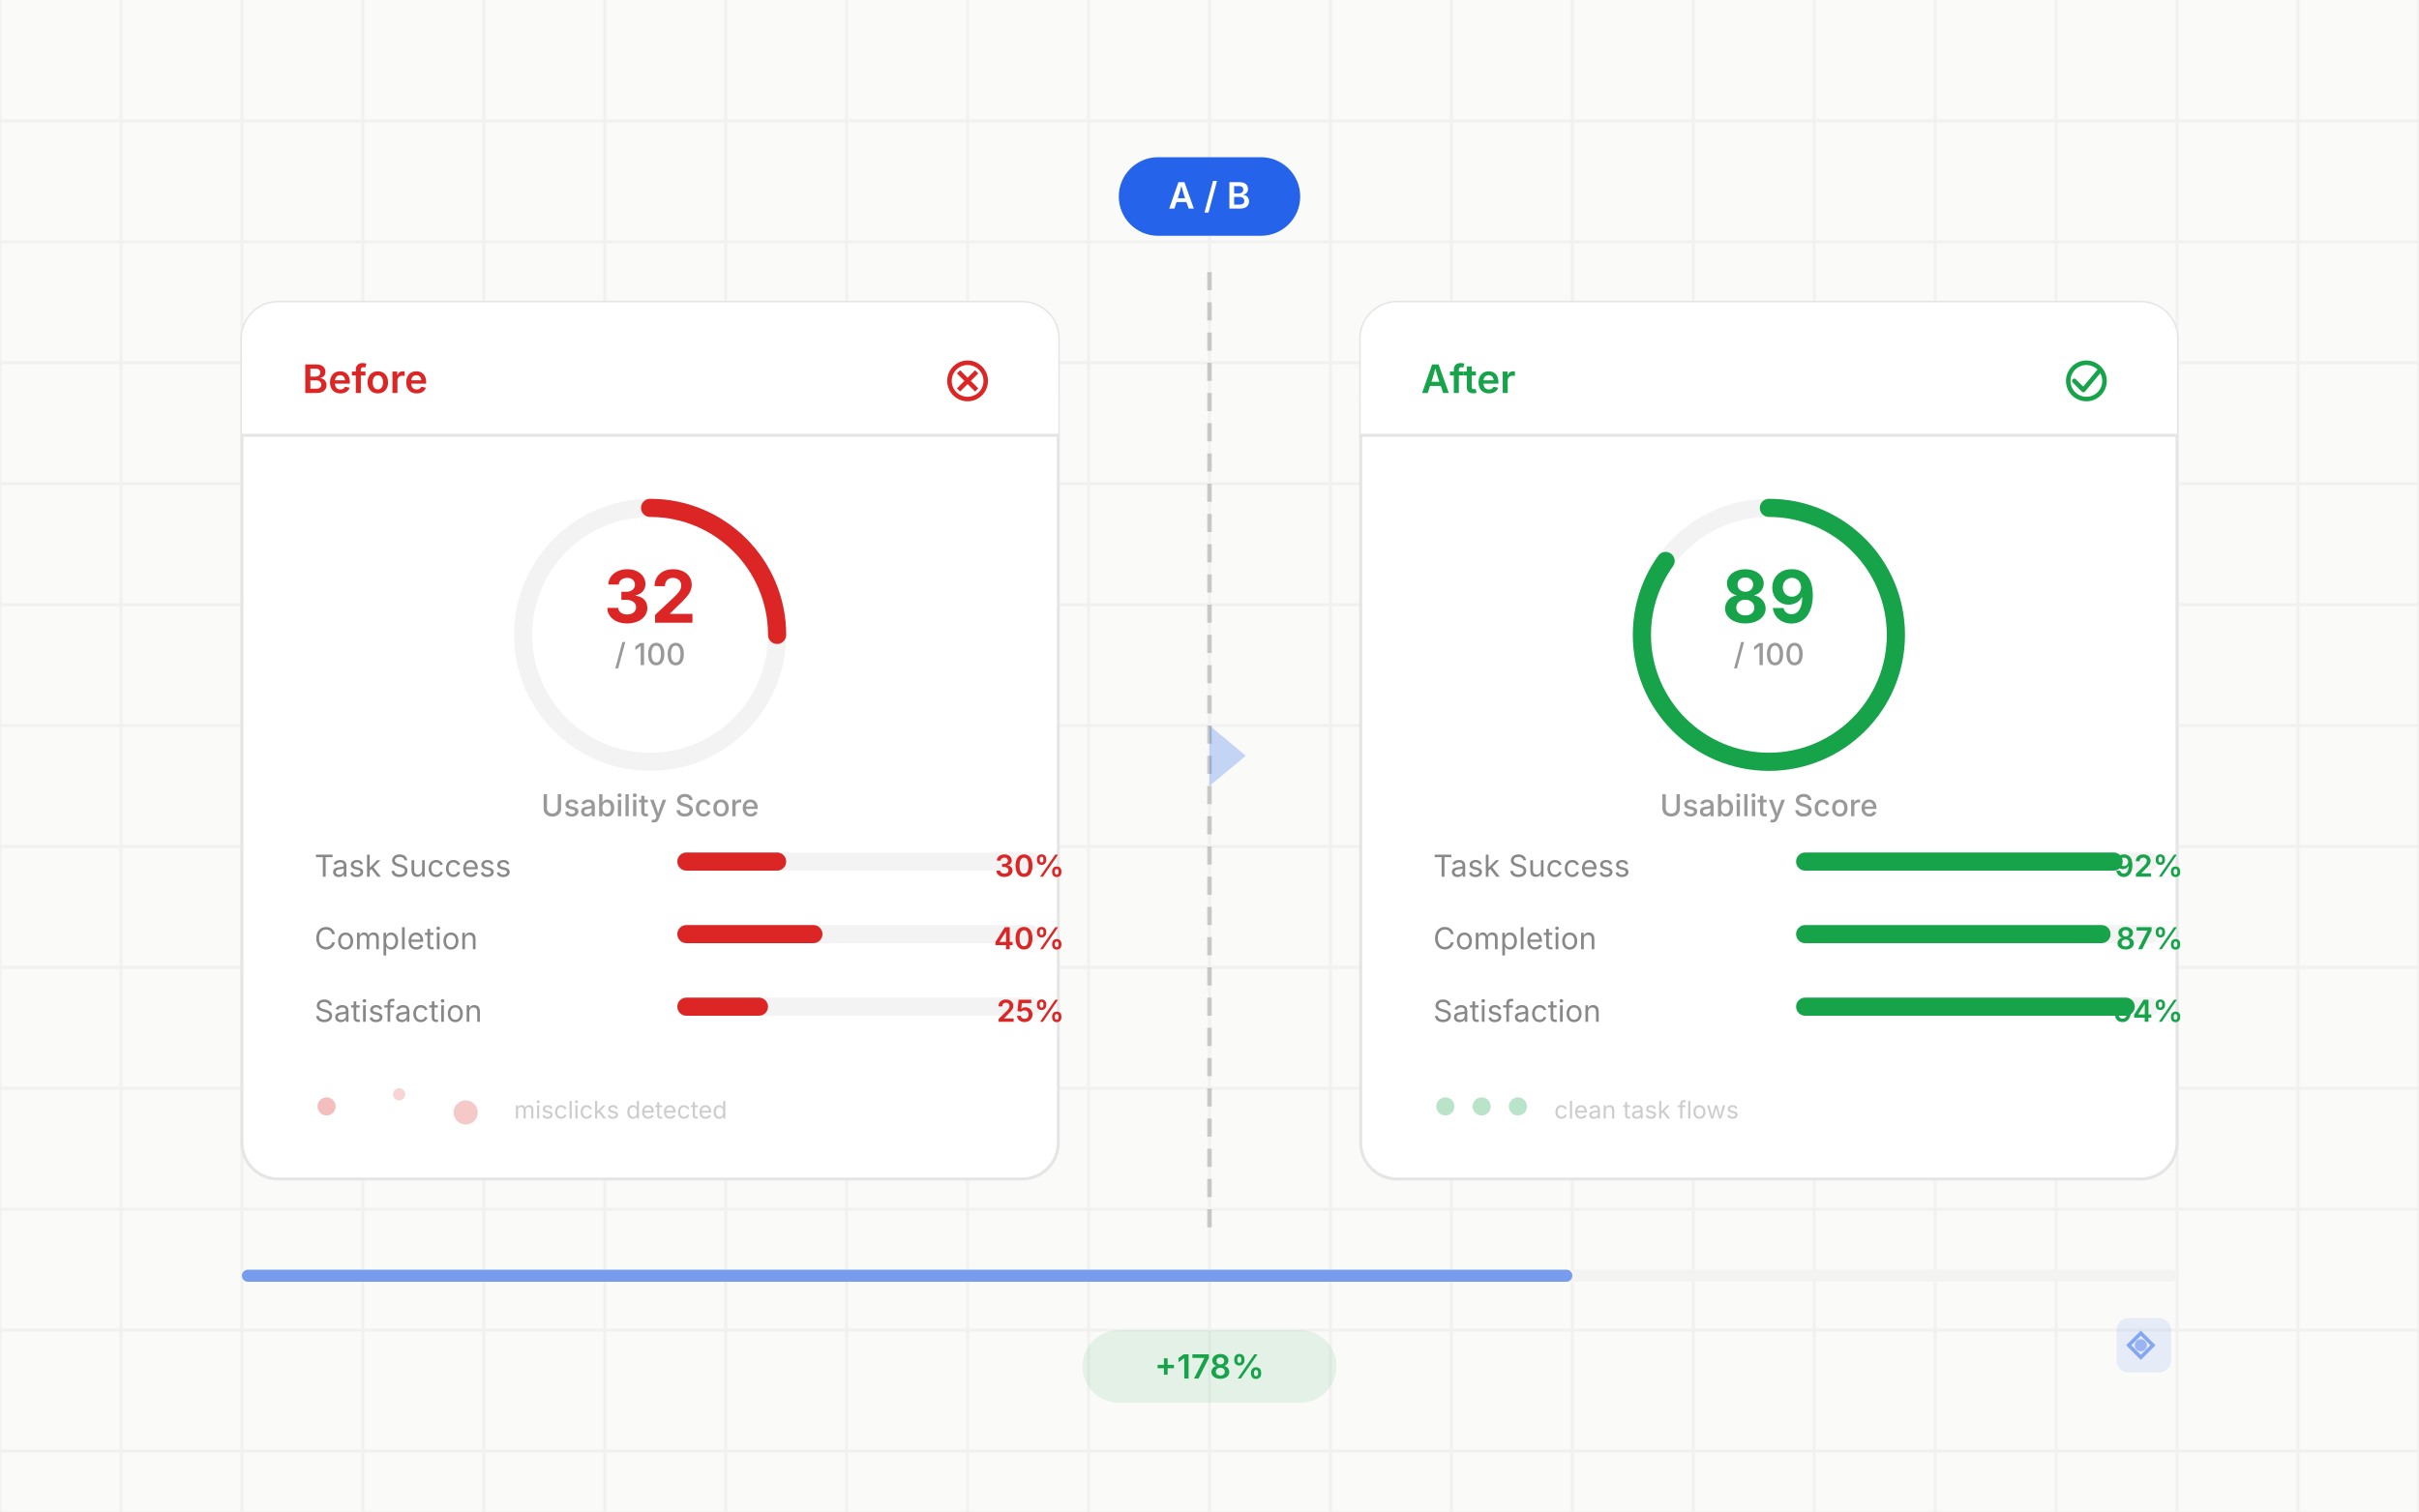
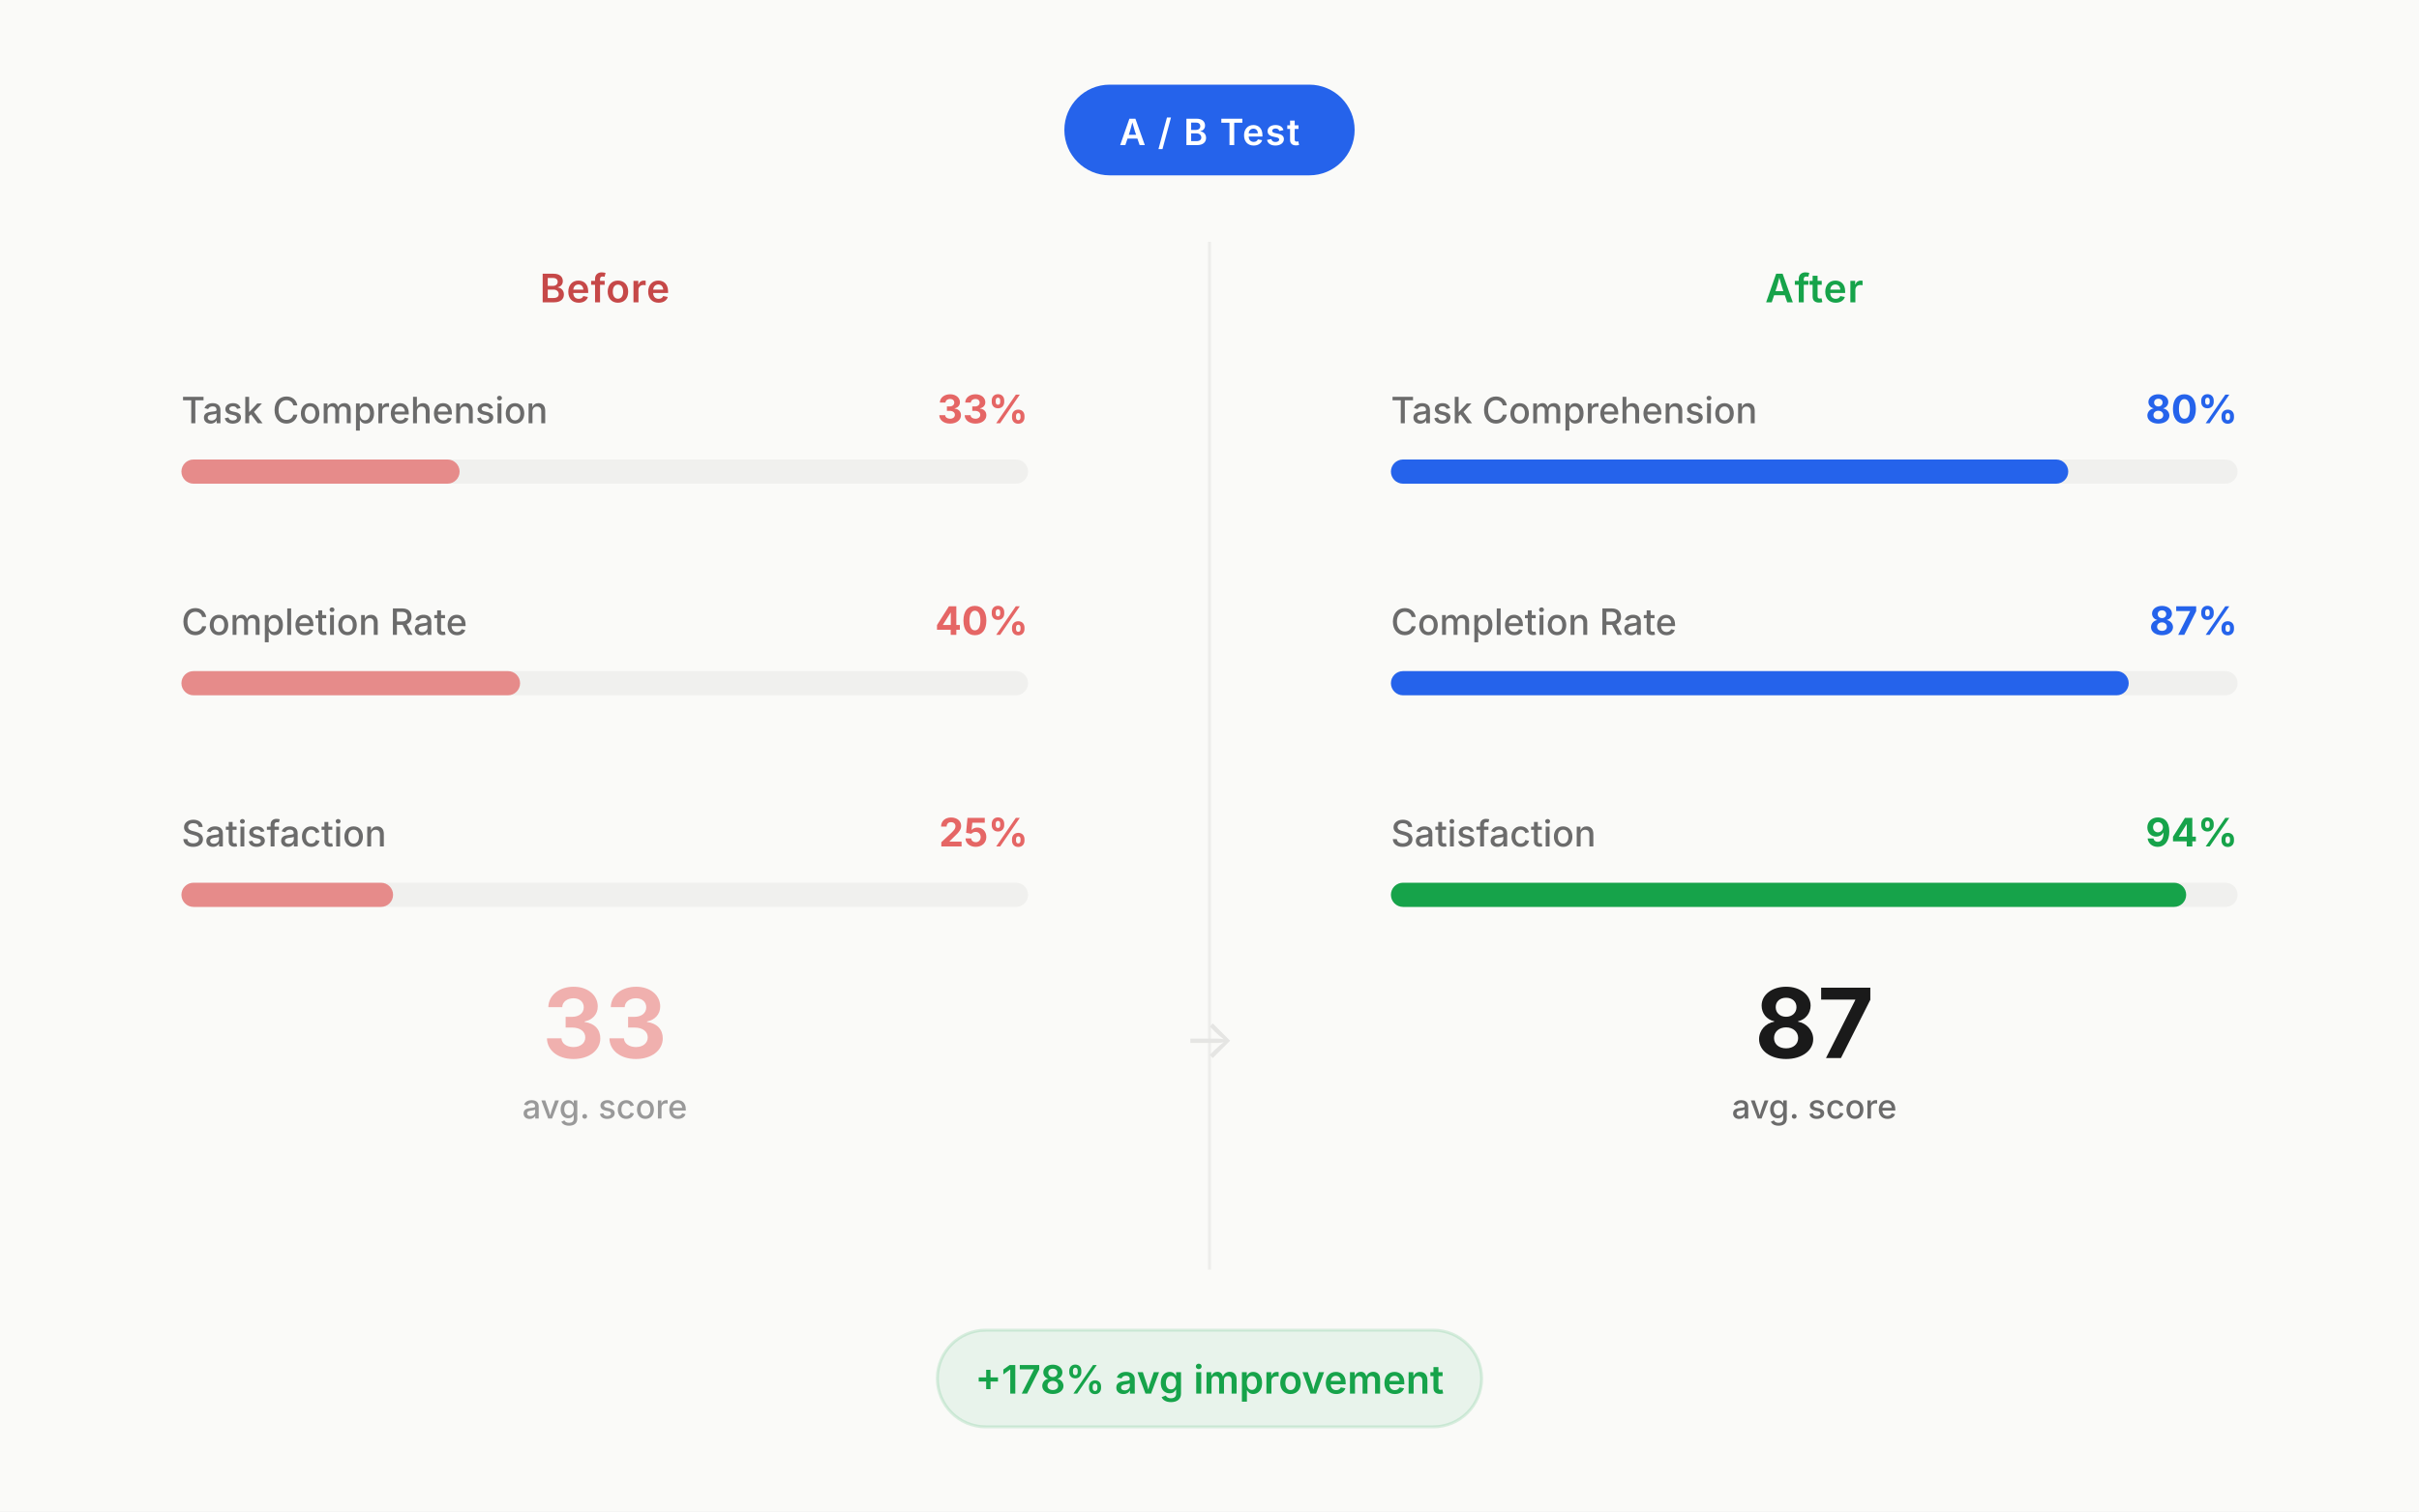
<svg xmlns="http://www.w3.org/2000/svg" width="800" height="500" viewBox="0 0 800 500" font-family="Inter, -apple-system, BlinkMacSystemFont, sans-serif">
-   <defs>
-   </defs>
  <rect width="800" height="500" fill="#FAFAF8" />
-   <g opacity="0.04">
-     <line x1="0" y1="0" x2="0" y2="500" stroke="#1A1A1A" stroke-width="1" />
-     <line x1="40" y1="0" x2="40" y2="500" stroke="#1A1A1A" stroke-width="1" />
-     <line x1="80" y1="0" x2="80" y2="500" stroke="#1A1A1A" stroke-width="1" />
-     <line x1="120" y1="0" x2="120" y2="500" stroke="#1A1A1A" stroke-width="1" />
-     <line x1="160" y1="0" x2="160" y2="500" stroke="#1A1A1A" stroke-width="1" />
-     <line x1="200" y1="0" x2="200" y2="500" stroke="#1A1A1A" stroke-width="1" />
-     <line x1="240" y1="0" x2="240" y2="500" stroke="#1A1A1A" stroke-width="1" />
-     <line x1="280" y1="0" x2="280" y2="500" stroke="#1A1A1A" stroke-width="1" />
-     <line x1="320" y1="0" x2="320" y2="500" stroke="#1A1A1A" stroke-width="1" />
-     <line x1="360" y1="0" x2="360" y2="500" stroke="#1A1A1A" stroke-width="1" />
-     <line x1="400" y1="0" x2="400" y2="500" stroke="#1A1A1A" stroke-width="1" />
-     <line x1="440" y1="0" x2="440" y2="500" stroke="#1A1A1A" stroke-width="1" />
-     <line x1="480" y1="0" x2="480" y2="500" stroke="#1A1A1A" stroke-width="1" />
-     <line x1="520" y1="0" x2="520" y2="500" stroke="#1A1A1A" stroke-width="1" />
-     <line x1="560" y1="0" x2="560" y2="500" stroke="#1A1A1A" stroke-width="1" />
-     <line x1="600" y1="0" x2="600" y2="500" stroke="#1A1A1A" stroke-width="1" />
-     <line x1="640" y1="0" x2="640" y2="500" stroke="#1A1A1A" stroke-width="1" />
-     <line x1="680" y1="0" x2="680" y2="500" stroke="#1A1A1A" stroke-width="1" />
-     <line x1="720" y1="0" x2="720" y2="500" stroke="#1A1A1A" stroke-width="1" />
-     <line x1="760" y1="0" x2="760" y2="500" stroke="#1A1A1A" stroke-width="1" />
-     <line x1="800" y1="0" x2="800" y2="500" stroke="#1A1A1A" stroke-width="1" />
-     <line x1="0" y1="40" x2="800" y2="40" stroke="#1A1A1A" stroke-width="1" />
-     <line x1="0" y1="80" x2="800" y2="80" stroke="#1A1A1A" stroke-width="1" />
-     <line x1="0" y1="120" x2="800" y2="120" stroke="#1A1A1A" stroke-width="1" />
-     <line x1="0" y1="160" x2="800" y2="160" stroke="#1A1A1A" stroke-width="1" />
-     <line x1="0" y1="200" x2="800" y2="200" stroke="#1A1A1A" stroke-width="1" />
-     <line x1="0" y1="240" x2="800" y2="240" stroke="#1A1A1A" stroke-width="1" />
-     <line x1="0" y1="280" x2="800" y2="280" stroke="#1A1A1A" stroke-width="1" />
-     <line x1="0" y1="320" x2="800" y2="320" stroke="#1A1A1A" stroke-width="1" />
-     <line x1="0" y1="360" x2="800" y2="360" stroke="#1A1A1A" stroke-width="1" />
-     <line x1="0" y1="400" x2="800" y2="400" stroke="#1A1A1A" stroke-width="1" />
-     <line x1="0" y1="440" x2="800" y2="440" stroke="#1A1A1A" stroke-width="1" />
-     <line x1="0" y1="480" x2="800" y2="480" stroke="#1A1A1A" stroke-width="1" />
+   <rect x="352" y="28" width="96" height="30" rx="15" fill="#2563EB" />
+   <text x="400" y="48" text-anchor="middle" fill="#FFFFFF" font-size="12" font-weight="600" letter-spacing="0.5">A / B Test</text>
+   <line x1="400" y1="80" x2="400" y2="420" stroke="#E5E5E3" stroke-width="1" opacity="0.6" />
+   <text x="200" y="100" text-anchor="middle" fill="#B91C1C" font-size="13" font-weight="600" letter-spacing="0.3" opacity="0.8">Before</text>
+   <g transform="translate(60, 140)">
+     <text x="0" y="0" fill="#6B6B6B" font-size="12" font-weight="500">Task Comprehension</text>
+     <rect x="0" y="12" width="280" height="8" rx="4" fill="#F0F0EE" />
+     <rect x="0" y="12" width="92" height="8" rx="4" fill="#DC2626" opacity="0.5" />
+     <text x="280" y="0" text-anchor="end" fill="#DC2626" font-size="13" font-weight="700" opacity="0.7">33%</text>
  </g>
-   <line x1="400" y1="90" x2="400" y2="410" stroke="#1A1A1A" stroke-width="1.5" stroke-dasharray="6,4" opacity="0.2" />
-   <rect x="370" y="52" width="60" height="26" rx="13" fill="#2563EB" />
-   <text x="400" y="69" text-anchor="middle" fill="#FFFFFF" font-size="12" font-weight="600">A / B</text>
-   <g transform="translate(80, 100)">
-     <rect width="270" height="290" rx="12" fill="#FFFFFF" stroke="#E5E5E5" stroke-width="1" />
-     <rect width="270" height="44" rx="12" fill="#FFFFFF" />
-     <rect y="32" width="270" height="12" fill="#FFFFFF" />
-     <line x1="0" y1="44" x2="270" y2="44" stroke="#E5E5E5" stroke-width="1" />
-     <text x="20" y="30" fill="#DC2626" font-size="13" font-weight="600">Before</text>
-     <circle cx="240" cy="26" r="6" fill="none" stroke="#DC2626" stroke-width="1.5" />
-     <line x1="237" y1="23" x2="243" y2="29" stroke="#DC2626" stroke-width="1.5" />
-     <line x1="243" y1="23" x2="237" y2="29" stroke="#DC2626" stroke-width="1.5" />
-     <circle cx="135" cy="110" r="42" fill="none" stroke="#F3F3F3" stroke-width="6" />
-     <circle cx="135" cy="110" r="42" fill="none" stroke="#DC2626" stroke-width="6" stroke-dasharray="66 198" stroke-dashoffset="0" stroke-linecap="round" transform="rotate(-90 135 110)" />
-     <text x="135" y="106" text-anchor="middle" fill="#DC2626" font-size="24" font-weight="700">32</text>
-     <text x="135" y="120" text-anchor="middle" fill="#999" font-size="10" font-weight="500">/ 100</text>
-     <text x="135" y="170" text-anchor="middle" fill="#999" font-size="10" font-weight="500">Usability Score</text>
-     <g transform="translate(24, 190)">
-       <text x="0" y="0" fill="#888" font-size="10">Task Success</text>
-       <rect x="120" y="-8" width="120" height="6" rx="3" fill="#F3F3F3" />
-       <rect x="120" y="-8" width="36" height="6" rx="3" fill="#DC2626" />
-       <text x="248" y="0" text-anchor="end" fill="#DC2626" font-size="10" font-weight="600">30%</text>
-     </g>
-     <g transform="translate(24, 214)">
-       <text x="0" y="0" fill="#888" font-size="10">Completion</text>
-       <rect x="120" y="-8" width="120" height="6" rx="3" fill="#F3F3F3" />
-       <rect x="120" y="-8" width="48" height="6" rx="3" fill="#DC2626" />
-       <text x="248" y="0" text-anchor="end" fill="#DC2626" font-size="10" font-weight="600">40%</text>
-     </g>
-     <g transform="translate(24, 238)">
-       <text x="0" y="0" fill="#888" font-size="10">Satisfaction</text>
-       <rect x="120" y="-8" width="120" height="6" rx="3" fill="#F3F3F3" />
-       <rect x="120" y="-8" width="30" height="6" rx="3" fill="#DC2626" />
-       <text x="248" y="0" text-anchor="end" fill="#DC2626" font-size="10" font-weight="600">25%</text>
-     </g>
-     <g transform="translate(24, 260)">
-       <circle cx="4" cy="6" r="3" fill="#DC2626" opacity="0.3" />
-       <circle cx="28" cy="2" r="2" fill="#DC2626" opacity="0.2" />
-       <circle cx="50" cy="8" r="4" fill="#DC2626" opacity="0.25" />
-       <text x="66" y="10" fill="#CCC" font-size="8">misclicks detected</text>
-     </g>
+   <g transform="translate(60, 210)">
+     <text x="0" y="0" fill="#6B6B6B" font-size="12" font-weight="500">Completion Rate</text>
+     <rect x="0" y="12" width="280" height="8" rx="4" fill="#F0F0EE" />
+     <rect x="0" y="12" width="112" height="8" rx="4" fill="#DC2626" opacity="0.5" />
+     <text x="280" y="0" text-anchor="end" fill="#DC2626" font-size="13" font-weight="700" opacity="0.7">40%</text>
  </g>
-   <g transform="translate(450, 100)">
-     <rect width="270" height="290" rx="12" fill="#FFFFFF" stroke="#E5E5E5" stroke-width="1" />
-     <rect width="270" height="44" rx="12" fill="#FFFFFF" />
-     <rect y="32" width="270" height="12" fill="#FFFFFF" />
-     <line x1="0" y1="44" x2="270" y2="44" stroke="#E5E5E5" stroke-width="1" />
-     <text x="20" y="30" fill="#16A34A" font-size="13" font-weight="600">After</text>
-     <circle cx="240" cy="26" r="6" fill="none" stroke="#16A34A" stroke-width="1.5" />
-     <polyline points="236,26 239,29 244,23" fill="none" stroke="#16A34A" stroke-width="1.5" stroke-linecap="round" stroke-linejoin="round" />
-     <circle cx="135" cy="110" r="42" fill="none" stroke="#F3F3F3" stroke-width="6" />
-     <circle cx="135" cy="110" r="42" fill="none" stroke="#16A34A" stroke-width="6" stroke-dasharray="224 40" stroke-dashoffset="0" stroke-linecap="round" transform="rotate(-90 135 110)" />
-     <text x="135" y="106" text-anchor="middle" fill="#16A34A" font-size="24" font-weight="700">89</text>
-     <text x="135" y="120" text-anchor="middle" fill="#999" font-size="10" font-weight="500">/ 100</text>
-     <text x="135" y="170" text-anchor="middle" fill="#999" font-size="10" font-weight="500">Usability Score</text>
-     <g transform="translate(24, 190)">
-       <text x="0" y="0" fill="#888" font-size="10">Task Success</text>
-       <rect x="120" y="-8" width="120" height="6" rx="3" fill="#F3F3F3" />
-       <rect x="120" y="-8" width="108" height="6" rx="3" fill="#16A34A" />
-       <text x="248" y="0" text-anchor="end" fill="#16A34A" font-size="10" font-weight="600">92%</text>
-     </g>
-     <g transform="translate(24, 214)">
-       <text x="0" y="0" fill="#888" font-size="10">Completion</text>
-       <rect x="120" y="-8" width="120" height="6" rx="3" fill="#F3F3F3" />
-       <rect x="120" y="-8" width="104" height="6" rx="3" fill="#16A34A" />
-       <text x="248" y="0" text-anchor="end" fill="#16A34A" font-size="10" font-weight="600">87%</text>
-     </g>
-     <g transform="translate(24, 238)">
-       <text x="0" y="0" fill="#888" font-size="10">Satisfaction</text>
-       <rect x="120" y="-8" width="120" height="6" rx="3" fill="#F3F3F3" />
-       <rect x="120" y="-8" width="112" height="6" rx="3" fill="#16A34A" />
-       <text x="248" y="0" text-anchor="end" fill="#16A34A" font-size="10" font-weight="600">94%</text>
-     </g>
-     <g transform="translate(24, 260)">
-       <circle cx="4" cy="6" r="3" fill="#16A34A" opacity="0.3" />
-       <circle cx="16" cy="6" r="3" fill="#16A34A" opacity="0.3" />
-       <circle cx="28" cy="6" r="3" fill="#16A34A" opacity="0.3" />
-       <text x="40" y="10" fill="#CCC" font-size="8">clean task flows</text>
-     </g>
+   <g transform="translate(60, 280)">
+     <text x="0" y="0" fill="#6B6B6B" font-size="12" font-weight="500">Satisfaction</text>
+     <rect x="0" y="12" width="280" height="8" rx="4" fill="#F0F0EE" />
+     <rect x="0" y="12" width="70" height="8" rx="4" fill="#DC2626" opacity="0.5" />
+     <text x="280" y="0" text-anchor="end" fill="#DC2626" font-size="13" font-weight="700" opacity="0.7">25%</text>
  </g>
-   <g transform="translate(700, 436)">
-     <rect x="0" y="0" width="18" height="18" rx="4" fill="#2563EB" opacity="0.1" />
-     <path d="M4 9 L8 5 L12 9 L8 13 Z" fill="none" stroke="#2563EB" stroke-width="1.2" opacity="0.5" />
-     <circle cx="8" cy="9" r="2" fill="#2563EB" opacity="0.4" />
+   <text x="200" y="350" text-anchor="middle" fill="#DC2626" font-size="32" font-weight="700" opacity="0.35">33</text>
+   <text x="200" y="370" text-anchor="middle" fill="#999999" font-size="11" font-weight="500">avg. score</text>
+   <text x="600" y="100" text-anchor="middle" fill="#16A34A" font-size="13" font-weight="600" letter-spacing="0.3">After</text>
+   <g transform="translate(460, 140)">
+     <text x="0" y="0" fill="#6B6B6B" font-size="12" font-weight="500">Task Comprehension</text>
+     <rect x="0" y="12" width="280" height="8" rx="4" fill="#F0F0EE" />
+     <rect x="0" y="12" width="224" height="8" rx="4" fill="#2563EB" />
+     <text x="280" y="0" text-anchor="end" fill="#2563EB" font-size="13" font-weight="700">80%</text>
  </g>
-   <rect x="80" y="420" width="640" height="4" rx="2" fill="#F3F3F3" />
-   <rect x="80" y="420" width="440" height="4" rx="2" fill="#2563EB" opacity="0.6" />
-   <g transform="translate(388, 240)">
-     <polygon points="12,0 24,10 12,20" fill="#2563EB" opacity="0.25" />
+   <g transform="translate(460, 210)">
+     <text x="0" y="0" fill="#6B6B6B" font-size="12" font-weight="500">Completion Rate</text>
+     <rect x="0" y="12" width="280" height="8" rx="4" fill="#F0F0EE" />
+     <rect x="0" y="12" width="244" height="8" rx="4" fill="#2563EB" />
+     <text x="280" y="0" text-anchor="end" fill="#2563EB" font-size="13" font-weight="700">87%</text>
  </g>
-   <g transform="translate(358, 440)">
-     <rect x="0" y="0" width="84" height="24" rx="12" fill="#16A34A" opacity="0.1" />
-     <text x="42" y="16" text-anchor="middle" fill="#16A34A" font-size="11" font-weight="600">+178%</text>
+   <g transform="translate(460, 280)">
+     <text x="0" y="0" fill="#6B6B6B" font-size="12" font-weight="500">Satisfaction</text>
+     <rect x="0" y="12" width="280" height="8" rx="4" fill="#F0F0EE" />
+     <rect x="0" y="12" width="263" height="8" rx="4" fill="#16A34A" />
+     <text x="280" y="0" text-anchor="end" fill="#16A34A" font-size="13" font-weight="700">94%</text>
  </g>
+   <text x="600" y="350" text-anchor="middle" fill="#1A1A1A" font-size="32" font-weight="700">87</text>
+   <text x="600" y="370" text-anchor="middle" fill="#6B6B6B" font-size="11" font-weight="500">avg. score</text>
+   <g transform="translate(380, 338)">
+     <text x="20" y="12" text-anchor="middle" fill="#E5E5E3" font-size="18">→</text>
+   </g>
+   <rect x="310" y="440" width="180" height="32" rx="16" fill="#16A34A" opacity="0.08" />
+   <rect x="310" y="440" width="180" height="32" rx="16" fill="none" stroke="#16A34A" stroke-width="1" opacity="0.15" />
+   <text x="400" y="461" text-anchor="middle" fill="#16A34A" font-size="13" font-weight="600">+178% avg improvement</text>
</svg>
